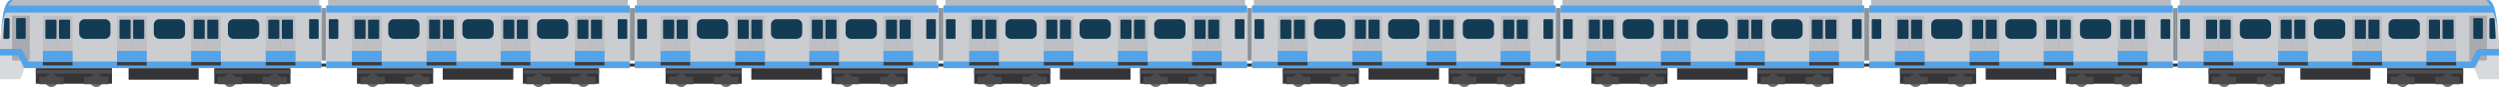
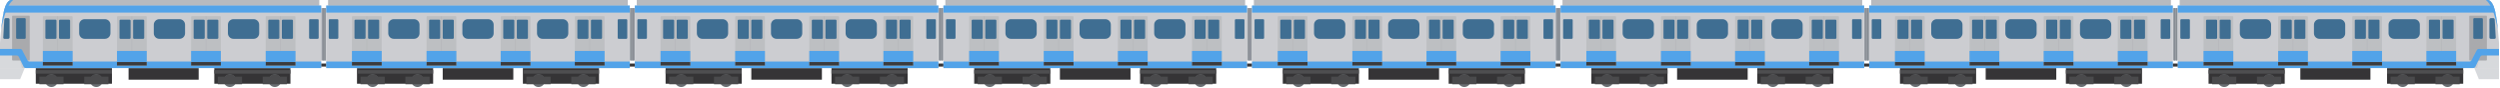
<svg xmlns="http://www.w3.org/2000/svg" viewBox="0 0 4956 173" width="4956" height="173">
  <defs>
    <g id="head">
      <clipPath id="head-body">
        <path d="M4 0H616C628 4 633 30 637 85V135H0V11H4Z" />
      </clipPath>
      <rect x="243" y="135" width="139" height="23" fill="#353436" />
      <rect x="61.0" y="135" width="151" height="31" fill="#353436" />
      <rect x="61.0" y="139" width="151" height="7" fill="#4E4E50" />
      <circle cx="92.0" cy="160" r="12.5" fill="#6B6F73" />
      <circle cx="92.0" cy="160" r="5" fill="#585B5F" />
      <path d="M68.0 152h14l4-4h12l4 4h14v15h-48z" fill="#4A4A4C" />
      <circle cx="181.0" cy="160" r="12.5" fill="#6B6F73" />
      <circle cx="181.0" cy="160" r="5" fill="#585B5F" />
      <path d="M157.0 152h14l4-4h12l4 4h14v15h-48z" fill="#4A4A4C" />
      <rect x="415.0" y="135" width="151" height="31" fill="#353436" />
      <rect x="415.0" y="139" width="151" height="7" fill="#4E4E50" />
      <circle cx="446.0" cy="160" r="12.5" fill="#6B6F73" />
      <circle cx="446.0" cy="160" r="5" fill="#585B5F" />
      <path d="M422.0 152h14l4-4h12l4 4h14v15h-48z" fill="#4A4A4C" />
      <circle cx="535.0" cy="160" r="12.5" fill="#6B6F73" />
      <circle cx="535.0" cy="160" r="5" fill="#585B5F" />
      <path d="M511.0 152h14l4-4h12l4 4h14v15h-48z" fill="#4A4A4C" />
      <path d="M588 135H637V157H597Z" fill="#D7D9DC" />
      <path d="M4 0H616C628 4 633 30 637 85V135H0V11H4Z" fill="#CCCDD1" />
      <g clip-path="url(#head-body)">
        <rect x="0" y="0" width="640" height="11" fill="#B7BABF" />
        <rect x="0" y="11" width="640" height="14" fill="#52A3E9" />
        <path d="M611 0H618C629 4 634 28 637 70C631 38 625 12 611 0Z" fill="#52A3E9" />
        <path d="M600 110H640V140H592Z" fill="#D7D9DC" />
      </g>
-       <rect x="5" y="38" width="19" height="39" rx="2" fill="#143B54" />
+       <rect x="5" y="38" width="19" height="39" rx="2" fill="#3F6E92" />
      <rect x="578" y="31" width="35" height="89" rx="1.5" fill="#A9AAAD" />
-       <rect x="586" y="36" width="19" height="41" rx="2" fill="#143B54" />
-       <path d="M618 39Q618 36 621 36H626Q628 36 628.5 39L630.5 74Q630.7 77 628 77H621Q618 77 618 74Z" fill="#143B54" />
+       <rect x="586" y="36" width="19" height="41" rx="2" fill="#3F6E92" />
+       <path d="M618 39Q618 36 621 36H626Q628 36 628.5 39L630.5 74Q630.7 77 628 77H621Q618 77 618 74Z" fill="#3F6E92" />
      <g clip-path="url(#head-body)">
        <path d="M0 122H578Q581 122 582.5 119.5L592 101.5Q593.5 97 597 97H640V110H604Q601 110 599.5 113L590.5 131.5Q589 135 585 135H0Z" fill="#52A3E9" />
      </g>
      <rect x="51" y="32" width="59" height="98" rx="1.5" fill="#BDBFC2" />
      <rect x="80" y="32" width="1" height="69" fill="#A9AAAD" opacity=".5" />
-       <rect x="56" y="39" width="22" height="38" rx="2" fill="#143B54" />
-       <rect x="83" y="39" width="22" height="38" rx="2" fill="#143B54" />
+       <rect x="56" y="39" width="22" height="38" rx="2" fill="#3F6E92" />
+       <rect x="83" y="39" width="22" height="38" rx="2" fill="#3F6E92" />
      <rect x="51" y="101" width="59" height="22" fill="#52A3E9" />
      <rect x="51" y="123" width="59" height="7" fill="#393B3E" />
      <rect x="199" y="32" width="59" height="98" rx="1.5" fill="#BDBFC2" />
      <rect x="228" y="32" width="1" height="69" fill="#A9AAAD" opacity=".5" />
-       <rect x="204" y="39" width="22" height="38" rx="2" fill="#143B54" />
-       <rect x="231" y="39" width="22" height="38" rx="2" fill="#143B54" />
+       <rect x="204" y="39" width="22" height="38" rx="2" fill="#3F6E92" />
+       <rect x="231" y="39" width="22" height="38" rx="2" fill="#3F6E92" />
      <rect x="199" y="101" width="59" height="22" fill="#52A3E9" />
      <rect x="199" y="123" width="59" height="7" fill="#393B3E" />
      <rect x="346" y="32" width="59" height="98" rx="1.5" fill="#BDBFC2" />
      <rect x="375" y="32" width="1" height="69" fill="#A9AAAD" opacity=".5" />
-       <rect x="351" y="39" width="22" height="38" rx="2" fill="#143B54" />
-       <rect x="378" y="39" width="22" height="38" rx="2" fill="#143B54" />
+       <rect x="351" y="39" width="22" height="38" rx="2" fill="#3F6E92" />
+       <rect x="378" y="39" width="22" height="38" rx="2" fill="#3F6E92" />
      <rect x="346" y="101" width="59" height="22" fill="#52A3E9" />
      <rect x="346" y="123" width="59" height="7" fill="#393B3E" />
      <rect x="493" y="32" width="59" height="98" rx="1.5" fill="#BDBFC2" />
      <rect x="522" y="32" width="1" height="69" fill="#A9AAAD" opacity=".5" />
-       <rect x="498" y="39" width="22" height="38" rx="2" fill="#143B54" />
-       <rect x="525" y="39" width="22" height="38" rx="2" fill="#143B54" />
+       <rect x="498" y="39" width="22" height="38" rx="2" fill="#3F6E92" />
+       <rect x="525" y="39" width="22" height="38" rx="2" fill="#3F6E92" />
      <rect x="493" y="101" width="59" height="22" fill="#52A3E9" />
      <rect x="493" y="123" width="59" height="7" fill="#393B3E" />
-       <rect x="123" y="38" width="62" height="39" rx="11" fill="#143B54" />
-       <rect x="270" y="38" width="62" height="39" rx="11" fill="#143B54" />
-       <rect x="418" y="38" width="62" height="39" rx="11" fill="#143B54" />
+       <rect x="123" y="38" width="62" height="39" rx="11" fill="#3F6E92" />
+       <rect x="270" y="38" width="62" height="39" rx="11" fill="#3F6E92" />
+       <rect x="418" y="38" width="62" height="39" rx="11" fill="#3F6E92" />
    </g>
    <g id="middle">
      <rect x="231.0" y="135" width="140.0" height="23" fill="#353436" />
      <rect x="61.0" y="135" width="151" height="31" fill="#353436" />
      <rect x="61.0" y="139" width="151" height="7" fill="#4E4E50" />
      <circle cx="92.0" cy="160" r="12.5" fill="#6B6F73" />
      <circle cx="92.0" cy="160" r="5" fill="#585B5F" />
      <path d="M68.0 152h14l4-4h12l4 4h14v15h-48z" fill="#4A4A4C" />
      <circle cx="181.0" cy="160" r="12.5" fill="#6B6F73" />
      <circle cx="181.0" cy="160" r="5" fill="#585B5F" />
      <path d="M157.0 152h14l4-4h12l4 4h14v15h-48z" fill="#4A4A4C" />
      <rect x="390.0" y="135" width="151" height="31" fill="#353436" />
      <rect x="390.0" y="139" width="151" height="7" fill="#4E4E50" />
      <circle cx="421.0" cy="160" r="12.5" fill="#6B6F73" />
      <circle cx="421.0" cy="160" r="5" fill="#585B5F" />
      <path d="M397.0 152h14l4-4h12l4 4h14v15h-48z" fill="#4A4A4C" />
      <circle cx="510.0" cy="160" r="12.5" fill="#6B6F73" />
      <circle cx="510.0" cy="160" r="5" fill="#585B5F" />
      <path d="M486.0 152h14l4-4h12l4 4h14v15h-48z" fill="#4A4A4C" />
      <path d="M4 0H598V11H602V135H0V11H4Z" fill="#CCCDD1" />
      <rect x="4" y="0" width="594" height="11" fill="#B7BABF" />
      <rect x="0" y="11" width="602" height="14" fill="#52A3E9" />
-       <rect x="5" y="38" width="19" height="39" rx="2" fill="#143B54" />
-       <rect x="578" y="38" width="19" height="39" rx="2" fill="#143B54" />
+       <rect x="5" y="38" width="19" height="39" rx="2" fill="#3F6E92" />
+       <rect x="578" y="38" width="19" height="39" rx="2" fill="#3F6E92" />
      <rect x="0" y="122" width="602" height="13" fill="#52A3E9" />
      <rect x="51" y="32" width="59" height="98" rx="1.5" fill="#BDBFC2" />
      <rect x="80" y="32" width="1" height="69" fill="#A9AAAD" opacity=".5" />
-       <rect x="56" y="39" width="22" height="38" rx="2" fill="#143B54" />
-       <rect x="83" y="39" width="22" height="38" rx="2" fill="#143B54" />
+       <rect x="56" y="39" width="22" height="38" rx="2" fill="#3F6E92" />
+       <rect x="83" y="39" width="22" height="38" rx="2" fill="#3F6E92" />
      <rect x="51" y="101" width="59" height="22" fill="#52A3E9" />
      <rect x="51" y="123" width="59" height="7" fill="#393B3E" />
      <rect x="199" y="32" width="59" height="98" rx="1.5" fill="#BDBFC2" />
      <rect x="228" y="32" width="1" height="69" fill="#A9AAAD" opacity=".5" />
-       <rect x="204" y="39" width="22" height="38" rx="2" fill="#143B54" />
-       <rect x="231" y="39" width="22" height="38" rx="2" fill="#143B54" />
+       <rect x="204" y="39" width="22" height="38" rx="2" fill="#3F6E92" />
+       <rect x="231" y="39" width="22" height="38" rx="2" fill="#3F6E92" />
      <rect x="199" y="101" width="59" height="22" fill="#52A3E9" />
      <rect x="199" y="123" width="59" height="7" fill="#393B3E" />
      <rect x="346" y="32" width="59" height="98" rx="1.5" fill="#BDBFC2" />
      <rect x="375" y="32" width="1" height="69" fill="#A9AAAD" opacity=".5" />
-       <rect x="351" y="39" width="22" height="38" rx="2" fill="#143B54" />
-       <rect x="378" y="39" width="22" height="38" rx="2" fill="#143B54" />
+       <rect x="351" y="39" width="22" height="38" rx="2" fill="#3F6E92" />
+       <rect x="378" y="39" width="22" height="38" rx="2" fill="#3F6E92" />
      <rect x="346" y="101" width="59" height="22" fill="#52A3E9" />
      <rect x="346" y="123" width="59" height="7" fill="#393B3E" />
      <rect x="493" y="32" width="59" height="98" rx="1.5" fill="#BDBFC2" />
      <rect x="522" y="32" width="1" height="69" fill="#A9AAAD" opacity=".5" />
-       <rect x="498" y="39" width="22" height="38" rx="2" fill="#143B54" />
-       <rect x="525" y="39" width="22" height="38" rx="2" fill="#143B54" />
+       <rect x="498" y="39" width="22" height="38" rx="2" fill="#3F6E92" />
+       <rect x="525" y="39" width="22" height="38" rx="2" fill="#3F6E92" />
      <rect x="493" y="101" width="59" height="22" fill="#52A3E9" />
      <rect x="493" y="123" width="59" height="7" fill="#393B3E" />
-       <rect x="123" y="38" width="62" height="39" rx="11" fill="#143B54" />
-       <rect x="270" y="38" width="62" height="39" rx="11" fill="#143B54" />
-       <rect x="418" y="38" width="62" height="39" rx="11" fill="#143B54" />
+       <rect x="123" y="38" width="62" height="39" rx="11" fill="#3F6E92" />
+       <rect x="270" y="38" width="62" height="39" rx="11" fill="#3F6E92" />
+       <rect x="418" y="38" width="62" height="39" rx="11" fill="#3F6E92" />
    </g>
  </defs>
  <rect x="637" y="16" width="10" height="104" fill="#9A9FA6" />
  <rect x="640" y="16" width="1.5" height="104" fill="#80858C" />
  <rect x="643.5" y="16" width="1.5" height="104" fill="#80858C" />
  <rect x="635" y="126" width="14" height="6" rx="1" fill="#353436" />
  <rect x="1249" y="16" width="10" height="104" fill="#9A9FA6" />
  <rect x="1252" y="16" width="1.5" height="104" fill="#80858C" />
  <rect x="1255.5" y="16" width="1.5" height="104" fill="#80858C" />
  <rect x="1247" y="126" width="14" height="6" rx="1" fill="#353436" />
  <rect x="1861" y="16" width="10" height="104" fill="#9A9FA6" />
  <rect x="1864" y="16" width="1.5" height="104" fill="#80858C" />
  <rect x="1867.5" y="16" width="1.5" height="104" fill="#80858C" />
  <rect x="1859" y="126" width="14" height="6" rx="1" fill="#353436" />
  <rect x="2473" y="16" width="10" height="104" fill="#9A9FA6" />
  <rect x="2476" y="16" width="1.5" height="104" fill="#80858C" />
  <rect x="2479.5" y="16" width="1.5" height="104" fill="#80858C" />
  <rect x="2471" y="126" width="14" height="6" rx="1" fill="#353436" />
  <rect x="3085" y="16" width="10" height="104" fill="#9A9FA6" />
  <rect x="3088" y="16" width="1.5" height="104" fill="#80858C" />
  <rect x="3091.5" y="16" width="1.5" height="104" fill="#80858C" />
  <rect x="3083" y="126" width="14" height="6" rx="1" fill="#353436" />
  <rect x="3697" y="16" width="10" height="104" fill="#9A9FA6" />
  <rect x="3700" y="16" width="1.5" height="104" fill="#80858C" />
  <rect x="3703.5" y="16" width="1.5" height="104" fill="#80858C" />
  <rect x="3695" y="126" width="14" height="6" rx="1" fill="#353436" />
  <rect x="4309" y="16" width="10" height="104" fill="#9A9FA6" />
  <rect x="4312" y="16" width="1.5" height="104" fill="#80858C" />
  <rect x="4315.5" y="16" width="1.5" height="104" fill="#80858C" />
  <rect x="4307" y="126" width="14" height="6" rx="1" fill="#353436" />
  <use href="#head" transform="translate(637 0) scale(-1 1)" />
  <use href="#middle" x="647" />
  <use href="#middle" x="1259" />
  <use href="#middle" x="1871" />
  <use href="#middle" x="2483" />
  <use href="#middle" x="3095" />
  <use href="#middle" x="3707" />
  <use href="#head" x="4319" />
</svg>
